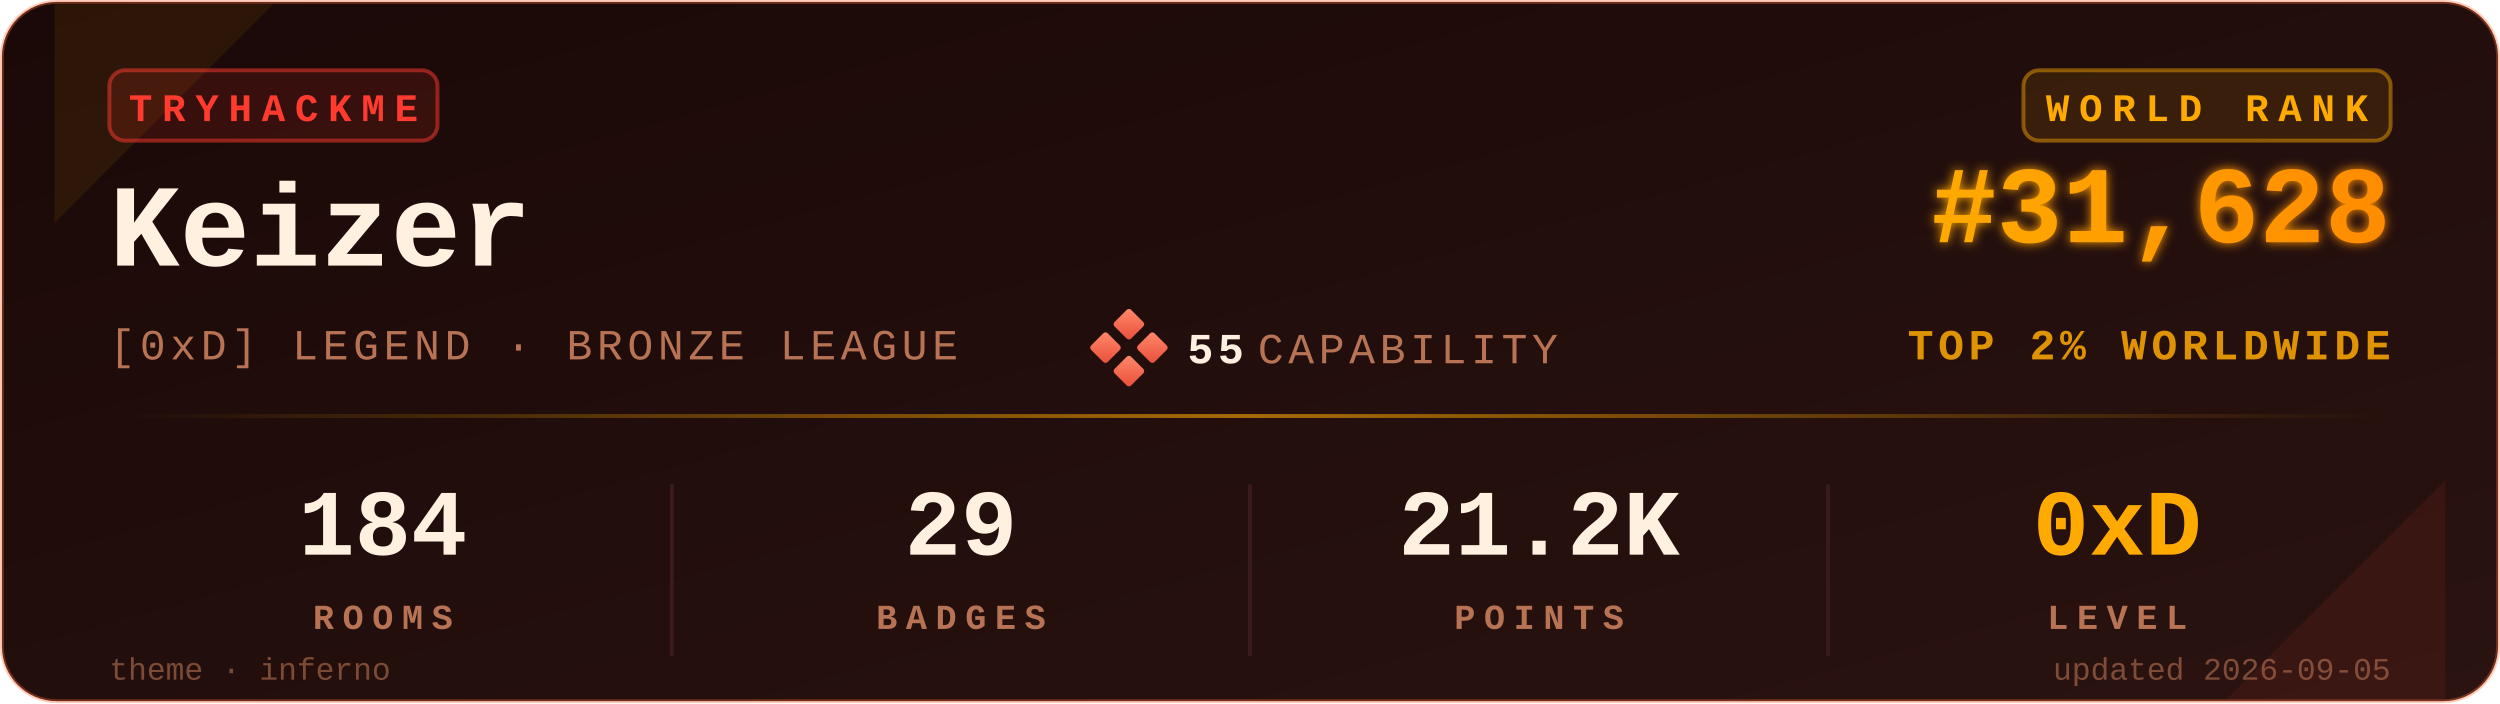
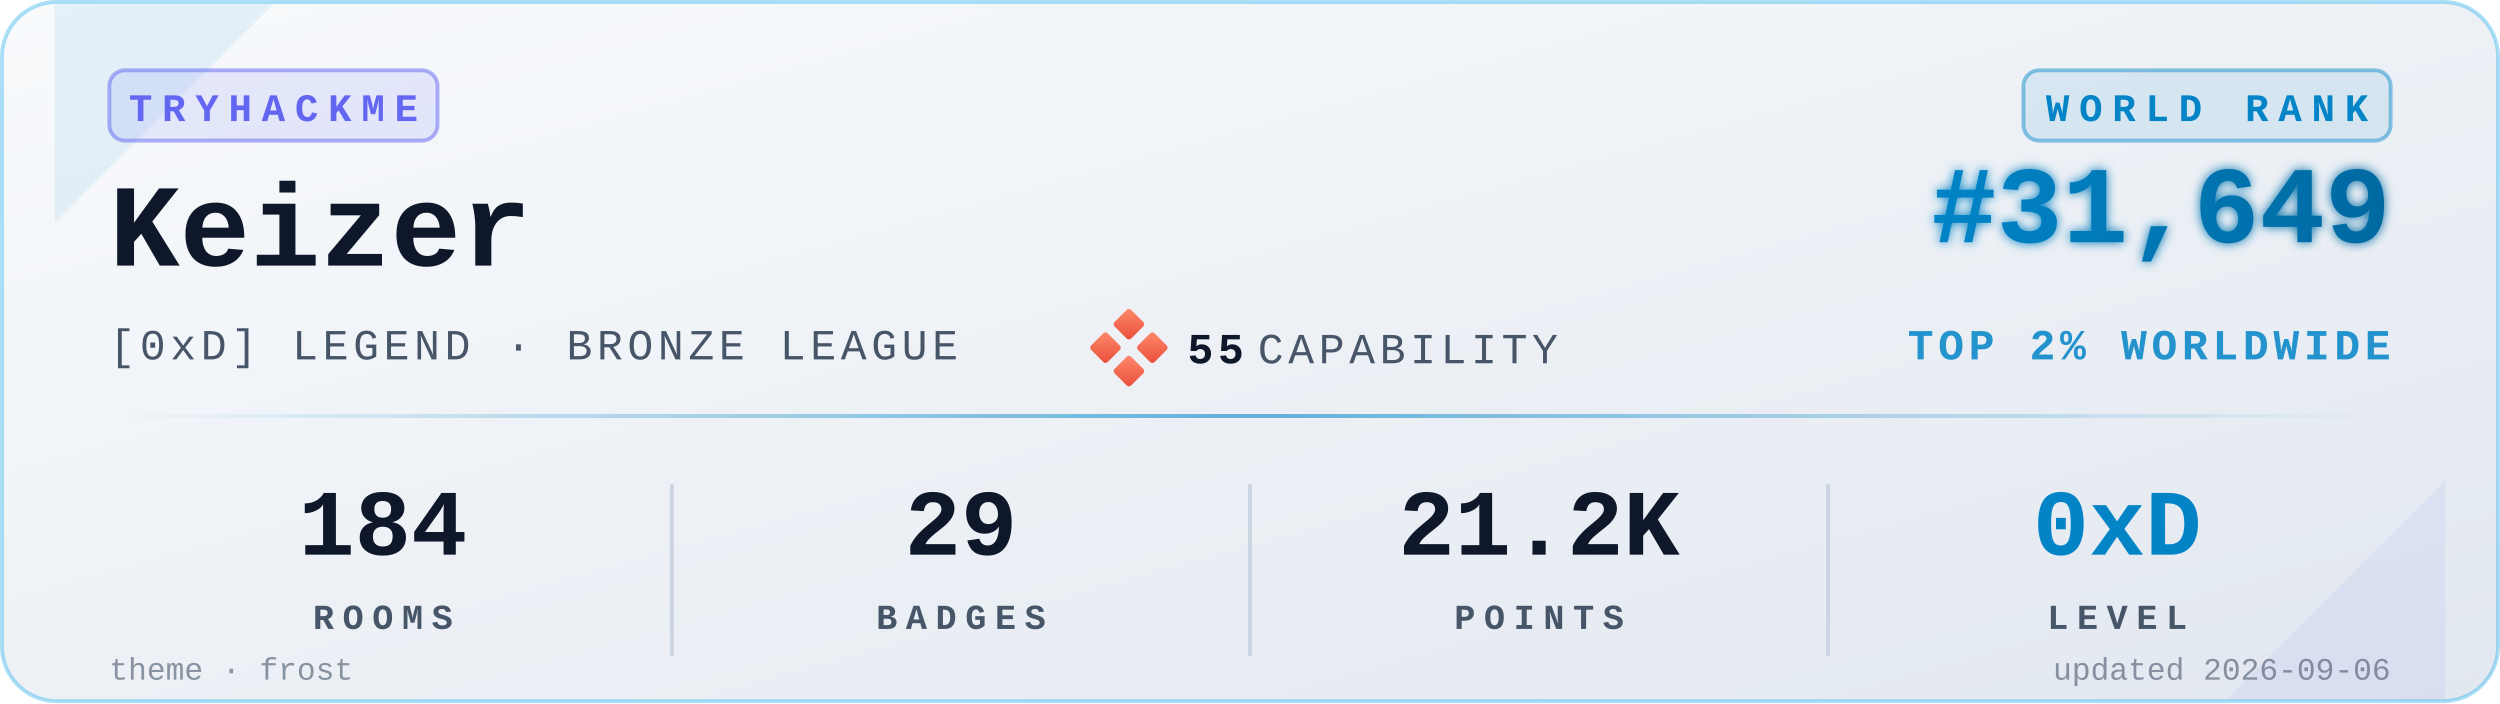
<svg xmlns="http://www.w3.org/2000/svg" viewBox="0 0 640 180" width="640" height="180" role="img" aria-label="TryHackMe stats for Keizer">
  <defs>
    <linearGradient id="bgGrad" x1="0" y1="0" x2="1" y2="1">
-       <stop offset="0%" stop-color="#1a0908" />
-       <stop offset="100%" stop-color="#2a1310" />
+       <stop offset="0%" stop-color="#f8fafc" />
+       <stop offset="100%" stop-color="#e2e8f0" />
    </linearGradient>
    <linearGradient id="rankGrad" x1="0" y1="0" x2="1" y2="0">
-       <stop offset="0%" stop-color="#FFAA00" />
-       <stop offset="100%" stop-color="#FF8C00" />
+       <stop offset="0%" stop-color="#0284C7" />
+       <stop offset="100%" stop-color="#0369A1" />
    </linearGradient>
    <linearGradient id="accentGrad" x1="0" y1="0" x2="1" y2="0">
-       <stop offset="0%" stop-color="#FFAA00" stop-opacity="0" />
-       <stop offset="50%" stop-color="#FFAA00" stop-opacity="0.6" />
-       <stop offset="100%" stop-color="#FFAA00" stop-opacity="0" />
+       <stop offset="0%" stop-color="#0284C7" stop-opacity="0" />
+       <stop offset="50%" stop-color="#0284C7" stop-opacity="0.6" />
+       <stop offset="100%" stop-color="#0284C7" stop-opacity="0" />
    </linearGradient>
    <linearGradient id="capGrad" x1="0" y1="0" x2="1" y2="1">
      <stop offset="0%" stop-color="#ff8a6b" />
      <stop offset="100%" stop-color="#e94e3a" />
    </linearGradient>
    <filter id="glow" x="-20%" y="-20%" width="140%" height="140%">
      <feGaussianBlur stdDeviation="1.4" result="b" />
      <feMerge>
        <feMergeNode in="b" />
        <feMergeNode in="SourceGraphic" />
      </feMerge>
    </filter>
  </defs>
-   <rect x="0.5" y="0.5" width="639" height="179" rx="14" ry="14" fill="url(#bgGrad)" stroke="#FF6B35" stroke-opacity="0.35" stroke-width="1" />
-   <path d="M 14,1 L 70,1 L 14,57 Z" fill="#FFAA00" opacity="0.08" />
-   <path d="M 626,179 L 570,179 L 626,123 Z" fill="#FF3B30" opacity="0.08" />
+   <rect x="0.5" y="0.5" width="639" height="179" rx="14" ry="14" fill="url(#bgGrad)" stroke="#0EA5E9" stroke-opacity="0.35" stroke-width="1" />
+   <path d="M 14,1 L 70,1 L 14,57 Z" fill="#0284C7" opacity="0.08" />
+   <path d="M 626,179 L 570,179 L 626,123 Z" fill="#6366F1" opacity="0.08" />
  <g transform="translate(28,18)">
-     <rect x="0" y="0" width="84" height="18" rx="4" ry="4" fill="#FF3B30" fill-opacity="0.12" stroke="#FF3B30" stroke-opacity="0.5" />
-     <text x="42" y="13" fill="#FF3B30" font-family="ui-monospace,'SF Mono','Menlo','Cascadia Code','Consolas','Liberation Mono',monospace" font-size="10" font-weight="700" letter-spacing="2.5" text-anchor="middle">TRYHACKME</text>
+     <rect x="0" y="0" width="84" height="18" rx="4" ry="4" fill="#6366F1" fill-opacity="0.12" stroke="#6366F1" stroke-opacity="0.5" />
+     <text x="42" y="13" fill="#6366F1" font-family="ui-monospace,'SF Mono','Menlo','Cascadia Code','Consolas','Liberation Mono',monospace" font-size="10" font-weight="700" letter-spacing="2.5" text-anchor="middle">TRYHACKME</text>
  </g>
-   <text x="28" y="68" fill="#FFF0E0" font-family="ui-monospace,'SF Mono','Menlo','Cascadia Code','Consolas','Liberation Mono',monospace" font-size="30" font-weight="700">Keizer</text>
-   <text x="28" y="92" fill="#B87355" font-family="ui-monospace,'SF Mono','Menlo','Cascadia Code','Consolas','Liberation Mono',monospace" font-size="11" font-weight="500" letter-spacing="1.2">[0xD] LEGEND · BRONZE LEAGUE</text>
+   <text x="28" y="68" fill="#0f172a" font-family="ui-monospace,'SF Mono','Menlo','Cascadia Code','Consolas','Liberation Mono',monospace" font-size="30" font-weight="700">Keizer</text>
+   <text x="28" y="92" fill="#475569" font-family="ui-monospace,'SF Mono','Menlo','Cascadia Code','Consolas','Liberation Mono',monospace" font-size="11" font-weight="500" letter-spacing="1.2">[0xD] LEGEND · BRONZE LEAGUE</text>
  <g transform="translate(280,80)">
    <rect x="6" y="0" width="6" height="6" rx="0.8" fill="url(#capGrad)" transform="rotate(45 9 3)" />
    <rect x="0" y="6" width="6" height="6" rx="0.8" fill="url(#capGrad)" transform="rotate(45 3 9)" />
    <rect x="12" y="6" width="6" height="6" rx="0.8" fill="url(#capGrad)" transform="rotate(45 15 9)" />
    <rect x="6" y="12" width="6" height="6" rx="0.8" fill="url(#capGrad)" transform="rotate(45 9 15)" />
-     <text x="24" y="13" fill="#FFF0E0" font-family="ui-monospace,'SF Mono','Menlo','Cascadia Code','Consolas','Liberation Mono',monospace" font-size="11" font-weight="700" letter-spacing="1.2">55</text>
-     <text x="42" y="13" fill="#B87355" font-family="ui-monospace,'SF Mono','Menlo','Cascadia Code','Consolas','Liberation Mono',monospace" font-size="11" font-weight="500" letter-spacing="1.2">CAPABILITY</text>
+     <text x="24" y="13" fill="#0f172a" font-family="ui-monospace,'SF Mono','Menlo','Cascadia Code','Consolas','Liberation Mono',monospace" font-size="11" font-weight="700" letter-spacing="1.2">55</text>
+     <text x="42" y="13" fill="#475569" font-family="ui-monospace,'SF Mono','Menlo','Cascadia Code','Consolas','Liberation Mono',monospace" font-size="11" font-weight="500" letter-spacing="1.2">CAPABILITY</text>
  </g>
  <g transform="translate(612,18)">
-     <rect x="-94" y="0" width="94" height="18" rx="4" ry="4" fill="#FFAA00" fill-opacity="0.10" stroke="#FFAA00" stroke-opacity="0.45" />
-     <text x="-47" y="13" fill="#FFAA00" font-family="ui-monospace,'SF Mono','Menlo','Cascadia Code','Consolas','Liberation Mono',monospace" font-size="10" font-weight="700" letter-spacing="2.5" text-anchor="middle">WORLD RANK</text>
+     <rect x="-94" y="0" width="94" height="18" rx="4" ry="4" fill="#0284C7" fill-opacity="0.10" stroke="#0284C7" stroke-opacity="0.45" />
+     <text x="-47" y="13" fill="#0284C7" font-family="ui-monospace,'SF Mono','Menlo','Cascadia Code','Consolas','Liberation Mono',monospace" font-size="10" font-weight="700" letter-spacing="2.5" text-anchor="middle">WORLD RANK</text>
  </g>
-   <text x="612" y="62" fill="url(#rankGrad)" font-family="ui-monospace,'SF Mono','Menlo','Cascadia Code','Consolas','Liberation Mono',monospace" font-size="28" font-weight="700" text-anchor="end" filter="url(#glow)">#31,628</text>
-   <text x="612" y="92" fill="#FFAA00" fill-opacity="0.85" font-family="ui-monospace,'SF Mono','Menlo','Cascadia Code','Consolas','Liberation Mono',monospace" font-size="11" font-weight="600" letter-spacing="1.2" text-anchor="end">TOP 2% WORLDWIDE</text>
+   <text x="612" y="62" fill="url(#rankGrad)" font-family="ui-monospace,'SF Mono','Menlo','Cascadia Code','Consolas','Liberation Mono',monospace" font-size="28" font-weight="700" text-anchor="end" filter="url(#glow)">#31,649</text>
+   <text x="612" y="92" fill="#0284C7" fill-opacity="0.85" font-family="ui-monospace,'SF Mono','Menlo','Cascadia Code','Consolas','Liberation Mono',monospace" font-size="11" font-weight="600" letter-spacing="1.2" text-anchor="end">TOP 2% WORLDWIDE</text>
  <rect x="28" y="106" width="584" height="1" fill="url(#accentGrad)" />
  <g font-family="ui-monospace,'SF Mono','Menlo','Cascadia Code','Consolas','Liberation Mono',monospace" text-anchor="middle">
-     <text x="98" y="142" fill="#FFF0E0" font-size="24" font-weight="700">184</text>
-     <text x="98" y="161" fill="#B87355" font-size="9" font-weight="600" letter-spacing="2.2">ROOMS</text>
-     <text x="246" y="142" fill="#FFF0E0" font-size="24" font-weight="700">29</text>
-     <text x="246" y="161" fill="#B87355" font-size="9" font-weight="600" letter-spacing="2.2">BADGES</text>
-     <text x="394" y="142" fill="#FFF0E0" font-size="24" font-weight="700">21.2K</text>
-     <text x="394" y="161" fill="#B87355" font-size="9" font-weight="600" letter-spacing="2.2">POINTS</text>
-     <text x="542" y="142" fill="#FFAA00" font-size="24" font-weight="700">0xD</text>
-     <text x="542" y="161" fill="#B87355" font-size="9" font-weight="600" letter-spacing="2.2">LEVEL</text>
+     <text x="98" y="142" fill="#0f172a" font-size="24" font-weight="700">184</text>
+     <text x="98" y="161" fill="#475569" font-size="9" font-weight="600" letter-spacing="2.2">ROOMS</text>
+     <text x="246" y="142" fill="#0f172a" font-size="24" font-weight="700">29</text>
+     <text x="246" y="161" fill="#475569" font-size="9" font-weight="600" letter-spacing="2.2">BADGES</text>
+     <text x="394" y="142" fill="#0f172a" font-size="24" font-weight="700">21.2K</text>
+     <text x="394" y="161" fill="#475569" font-size="9" font-weight="600" letter-spacing="2.2">POINTS</text>
+     <text x="542" y="142" fill="#0284C7" font-size="24" font-weight="700">0xD</text>
+     <text x="542" y="161" fill="#475569" font-size="9" font-weight="600" letter-spacing="2.2">LEVEL</text>
  </g>
-   <line x1="172" y1="124" x2="172" y2="168" stroke="#3a1a1a" stroke-width="1" />
-   <line x1="320" y1="124" x2="320" y2="168" stroke="#3a1a1a" stroke-width="1" />
-   <line x1="468" y1="124" x2="468" y2="168" stroke="#3a1a1a" stroke-width="1" />
-   <text x="28" y="174" fill="#B87355" fill-opacity="0.6" font-family="ui-monospace,'SF Mono','Menlo','Cascadia Code','Consolas','Liberation Mono',monospace" font-size="8" font-weight="500">theme · inferno</text>
-   <text x="612" y="174" fill="#B87355" fill-opacity="0.6" font-family="ui-monospace,'SF Mono','Menlo','Cascadia Code','Consolas','Liberation Mono',monospace" font-size="8" font-weight="500" text-anchor="end">updated 2026-09-05</text>
+   <line x1="172" y1="124" x2="172" y2="168" stroke="#cbd5e1" stroke-width="1" />
+   <line x1="320" y1="124" x2="320" y2="168" stroke="#cbd5e1" stroke-width="1" />
+   <line x1="468" y1="124" x2="468" y2="168" stroke="#cbd5e1" stroke-width="1" />
+   <text x="28" y="174" fill="#475569" fill-opacity="0.6" font-family="ui-monospace,'SF Mono','Menlo','Cascadia Code','Consolas','Liberation Mono',monospace" font-size="8" font-weight="500">theme · frost</text>
+   <text x="612" y="174" fill="#475569" fill-opacity="0.6" font-family="ui-monospace,'SF Mono','Menlo','Cascadia Code','Consolas','Liberation Mono',monospace" font-size="8" font-weight="500" text-anchor="end">updated 2026-09-06</text>
</svg>
